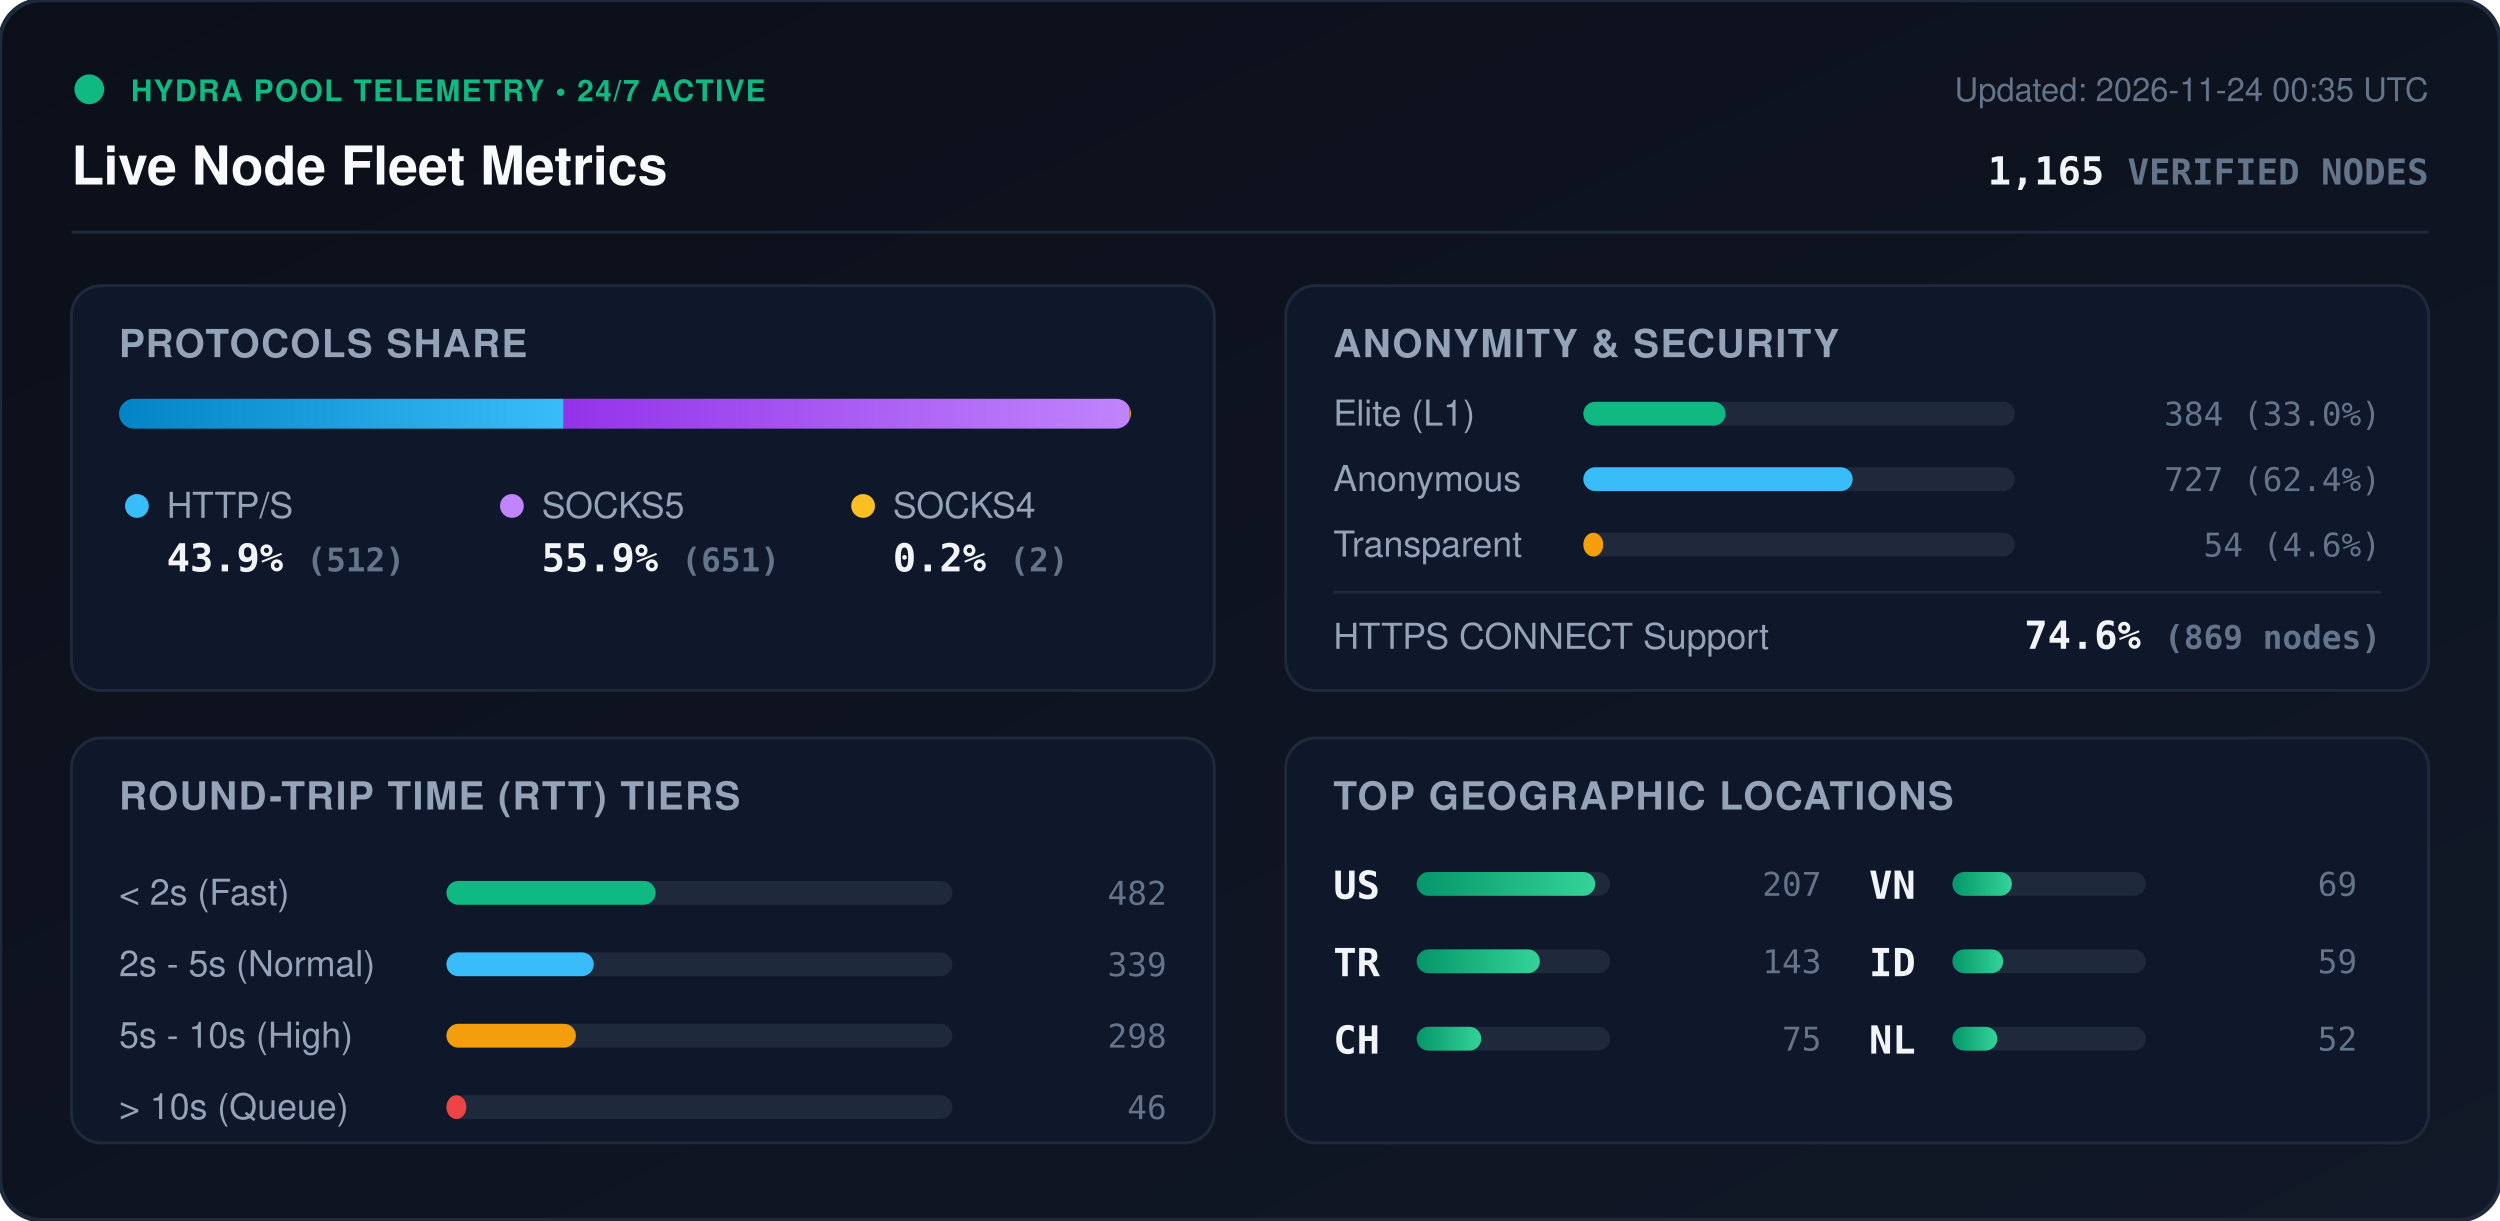
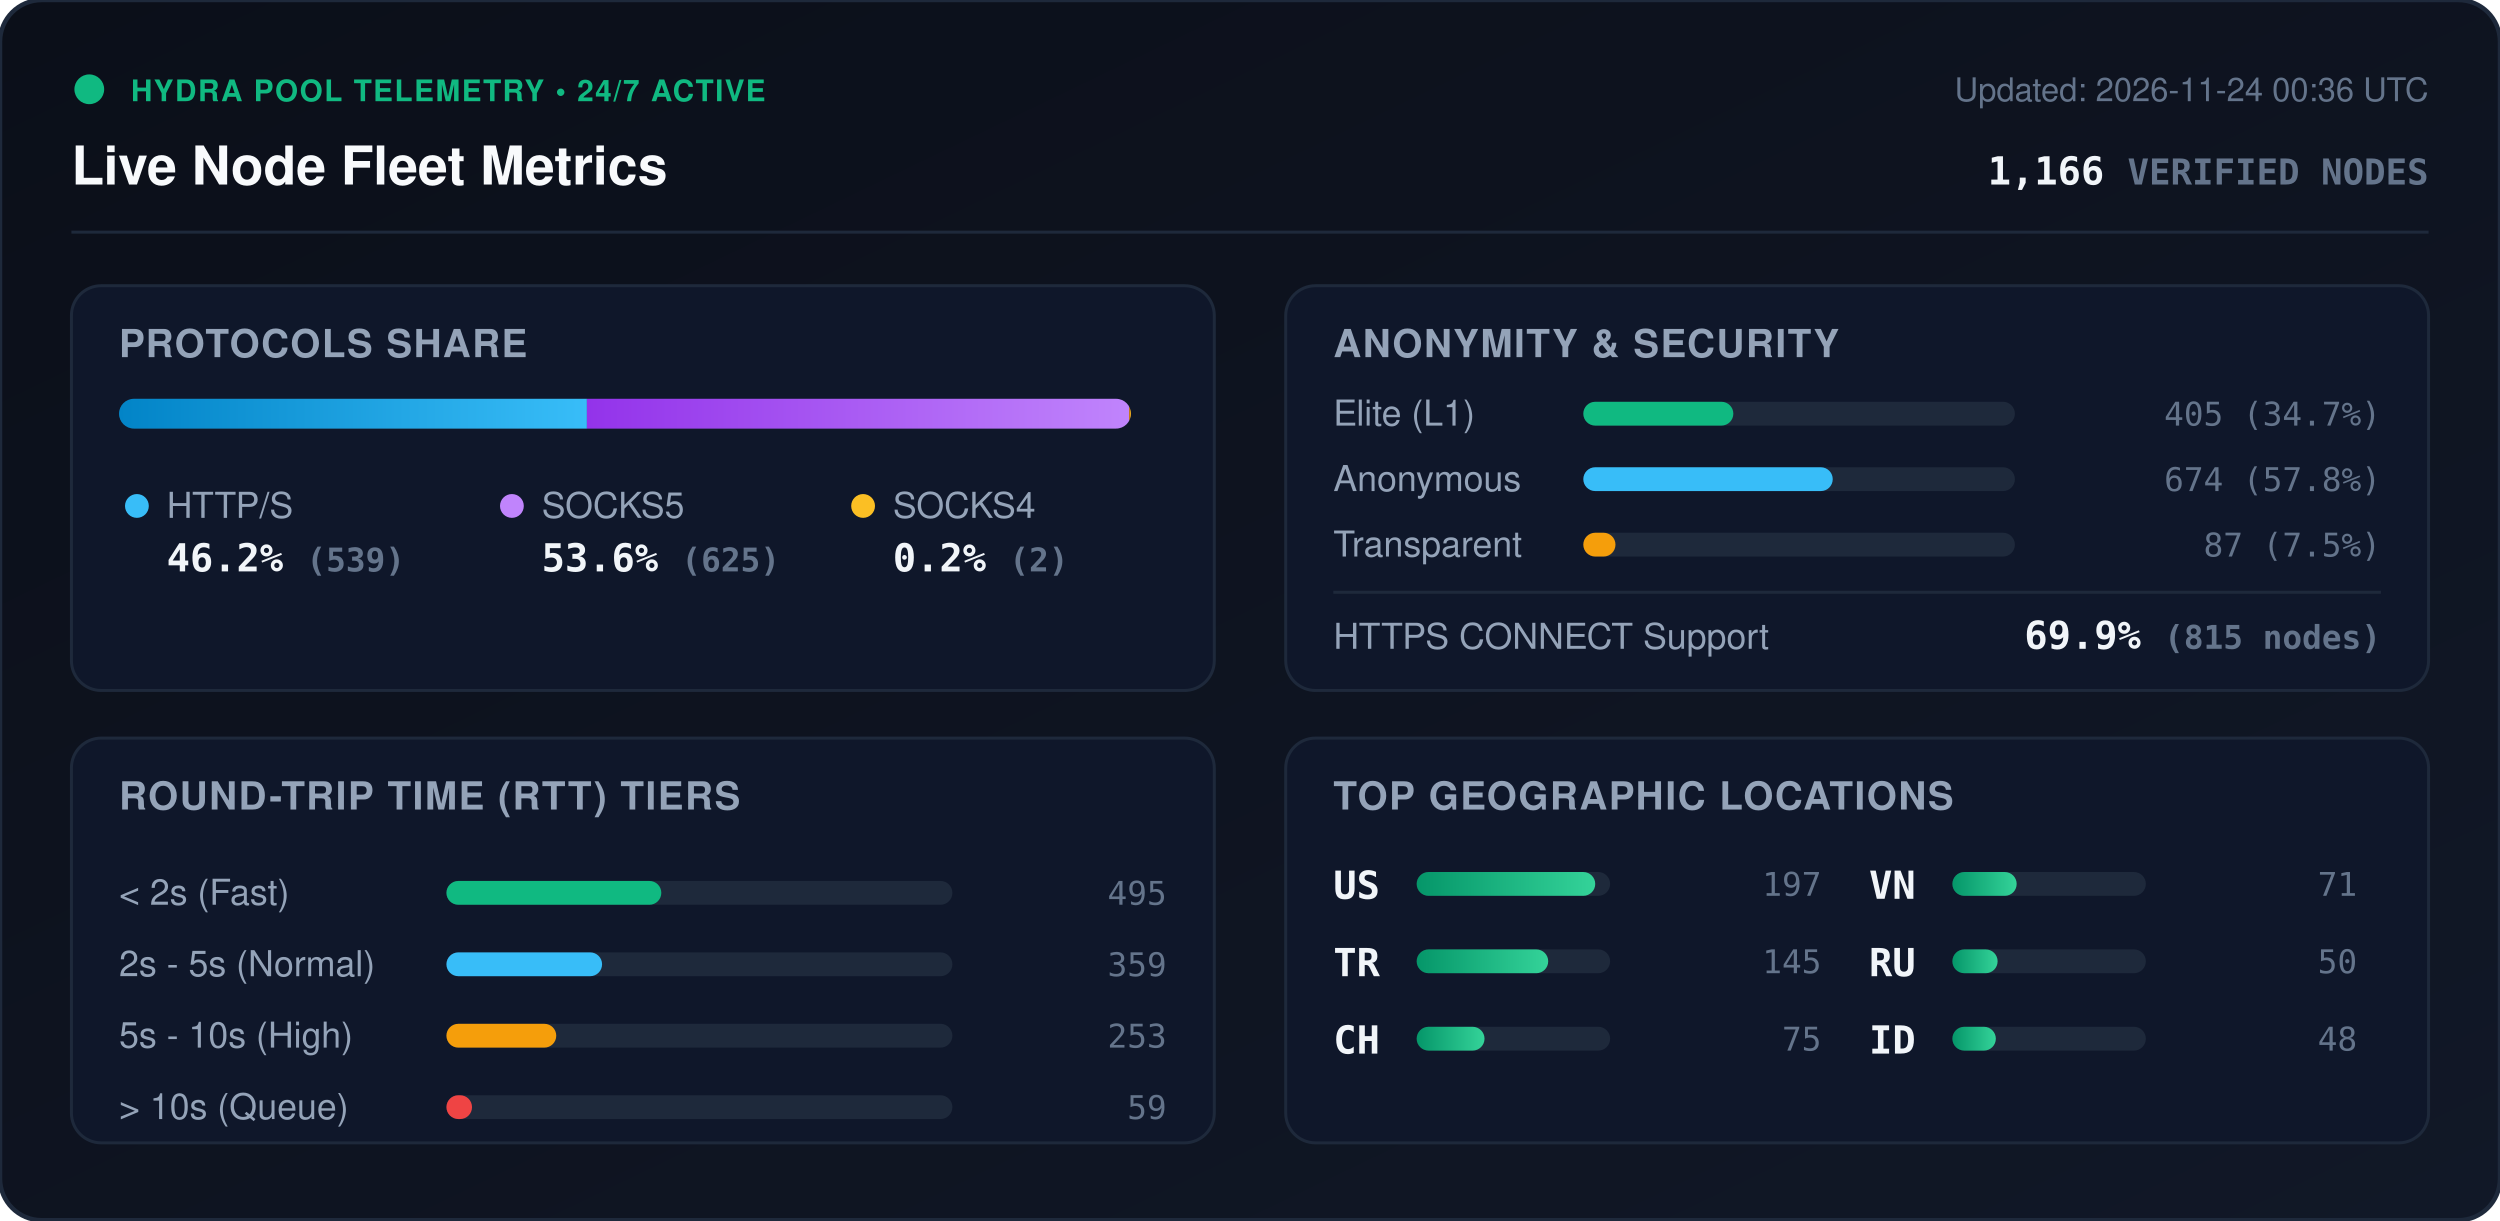
<svg xmlns="http://www.w3.org/2000/svg" viewBox="0 0 840 410" width="840" height="410" style="max-width: 100%; height: auto;">
  <defs>
    <linearGradient id="bg" x1="0%" y1="0%" x2="100%" y2="100%">
      <stop offset="0%" stop-color="#0b0f19" />
      <stop offset="100%" stop-color="#111827" />
    </linearGradient>
    <linearGradient id="bar-http" x1="0%" y1="0%" x2="100%" y2="0%">
      <stop offset="0%" stop-color="#0284c7" />
      <stop offset="100%" stop-color="#38bdf8" />
    </linearGradient>
    <linearGradient id="bar-socks5" x1="0%" y1="0%" x2="100%" y2="0%">
      <stop offset="0%" stop-color="#9333ea" />
      <stop offset="100%" stop-color="#c084fc" />
    </linearGradient>
    <linearGradient id="bar-socks4" x1="0%" y1="0%" x2="100%" y2="0%">
      <stop offset="0%" stop-color="#d97706" />
      <stop offset="100%" stop-color="#fbbf24" />
    </linearGradient>
    <linearGradient id="bar-green" x1="0%" y1="0%" x2="100%" y2="0%">
      <stop offset="0%" stop-color="#059669" />
      <stop offset="100%" stop-color="#34d399" />
    </linearGradient>
    <clipPath id="prog-track-clip">
      <rect width="340.0" height="10" rx="5" />
    </clipPath>
    <style>
      .title { font: 700 18px -apple-system, BlinkMacSystemFont, 'Segoe UI', Helvetica, Arial, sans-serif; fill: #f8fafc; }
      .sub { font: 500 11px -apple-system, BlinkMacSystemFont, 'Segoe UI', Helvetica, Arial, sans-serif; fill: #64748b; }
      .section-hdr { font: 600 13px -apple-system, BlinkMacSystemFont, 'Segoe UI', Helvetica, Arial, sans-serif; fill: #94a3b8; letter-spacing: 0.5px; }
      .metric-val { font: 700 13px -apple-system, BlinkMacSystemFont, 'Segoe UI', Helvetica, Arial, sans-serif; fill: #f1f5f9; }
      .metric-lbl { font: 500 12px -apple-system, BlinkMacSystemFont, 'Segoe UI', Helvetica, Arial, sans-serif; fill: #94a3b8; }
      .badge-txt { font: 700 10px -apple-system, BlinkMacSystemFont, 'Segoe UI', Helvetica, Arial, sans-serif; fill: #10b981; letter-spacing: 0.5px; }
      .mono { font-family: ui-monospace, SFMono-Regular, Menlo, Monaco, Consolas, monospace; }
      .pulse { animation: beacon 2s infinite ease-in-out; }
      @keyframes beacon { 0%, 100% { opacity: 1; } 50% { opacity: 0.35; } }
    </style>
  </defs>
  <rect width="840" height="410" rx="14" fill="url(#bg)" stroke="#1e293b" stroke-width="1.5" />
  <g transform="translate(24, 24)">
    <circle cx="6" cy="6" r="5" fill="#10b981" class="pulse" />
    <text x="20" y="10" class="badge-txt">HYDRA POOL TELEMETRY • 24/7 ACTIVE</text>
    <text x="0" y="38" class="title">Live Node Fleet Metrics</text>
-     <text x="792" y="10" text-anchor="end" class="sub">Updated: 2026-11-24 00:35 UTC</text>
-     <text x="792" y="38" text-anchor="end" class="metric-val mono" fill="#38bdf8">1,165 <tspan font-size="12" fill="#64748b">VERIFIED NODES</tspan>
+     <text x="792" y="10" text-anchor="end" class="sub">Updated: 2026-11-24 00:36 UTC</text>
+     <text x="792" y="38" text-anchor="end" class="metric-val mono" fill="#38bdf8">1,166 <tspan font-size="12" fill="#64748b">VERIFIED NODES</tspan>
    </text>
  </g>
  <line x1="24" y1="78" x2="816" y2="78" stroke="#1e293b" stroke-width="1" />
  <g transform="translate(24, 96)">
    <rect width="384" height="136" rx="10" fill="#0f172a" stroke="#1e293b" />
    <text x="16" y="24" class="section-hdr">PROTOCOLS SHARE</text>
    <g transform="translate(16, 38)">
      <rect width="340.0" height="10" rx="5" fill="#1e293b" />
      <g clip-path="url(#prog-track-clip)">
-         <rect x="0" width="149.4" height="10" fill="url(#bar-http)" />
-         <rect x="149.4" width="190.0" height="10" fill="url(#bar-socks5)" />
+         <rect x="0" width="157.2" height="10" fill="url(#bar-http)" />
+         <rect x="157.2" width="182.2" height="10" fill="url(#bar-socks5)" />
        <rect x="339.4" width="0.6" height="10" fill="url(#bar-socks4)" />
      </g>
    </g>
    <g transform="translate(16, 68)">
      <circle cx="6" cy="6" r="4" fill="#38bdf8" />
      <text x="16" y="10" class="metric-lbl">HTTP/S</text>
-       <text x="16" y="28" class="metric-val mono">43.9% <tspan font-size="11" fill="#64748b">(512)</tspan>
+       <text x="16" y="28" class="metric-val mono">46.2% <tspan font-size="11" fill="#64748b">(539)</tspan>
      </text>
      <circle cx="132" cy="6" r="4" fill="#c084fc" />
      <text x="142" y="10" class="metric-lbl">SOCKS5</text>
-       <text x="142" y="28" class="metric-val mono">55.9% <tspan font-size="11" fill="#64748b">(651)</tspan>
+       <text x="142" y="28" class="metric-val mono">53.6% <tspan font-size="11" fill="#64748b">(625)</tspan>
      </text>
      <circle cx="250" cy="6" r="4" fill="#fbbf24" />
      <text x="260" y="10" class="metric-lbl">SOCKS4</text>
      <text x="260" y="28" class="metric-val mono">0.2% <tspan font-size="11" fill="#64748b">(2)</tspan>
      </text>
    </g>
  </g>
  <g transform="translate(432, 96)">
    <rect width="384" height="136" rx="10" fill="#0f172a" stroke="#1e293b" />
    <text x="16" y="24" class="section-hdr">ANONYMITY &amp; SECURITY</text>
    <text x="16" y="47" class="metric-lbl">Elite (L1)</text>
    <rect x="100" y="39" width="145.0" height="8" rx="4" fill="#1e293b" />
-     <rect x="100" y="39" width="47.8" height="8" rx="4" fill="#10b981" />
-     <text x="368" y="47" text-anchor="end" class="mono sub" fill="#e2e8f0">384 (33.0%)</text>
+     <rect x="100" y="39" width="50.4" height="8" rx="4" fill="#10b981" />
+     <text x="368" y="47" text-anchor="end" class="mono sub" fill="#e2e8f0">405 (34.7%)</text>
    <text x="16" y="69" class="metric-lbl">Anonymous</text>
    <rect x="100" y="61" width="145.0" height="8" rx="4" fill="#1e293b" />
-     <rect x="100" y="61" width="90.5" height="8" rx="4" fill="#38bdf8" />
-     <text x="368" y="69" text-anchor="end" class="mono sub" fill="#e2e8f0">727 (62.4%)</text>
+     <rect x="100" y="61" width="83.8" height="8" rx="4" fill="#38bdf8" />
+     <text x="368" y="69" text-anchor="end" class="mono sub" fill="#e2e8f0">674 (57.8%)</text>
    <text x="16" y="91" class="metric-lbl">Transparent</text>
    <rect x="100" y="83" width="145.0" height="8" rx="4" fill="#1e293b" />
-     <rect x="100" y="83" width="6.7" height="8" rx="4" fill="#f59e0b" />
-     <text x="368" y="91" text-anchor="end" class="mono sub" fill="#e2e8f0">54 (4.6%)</text>
+     <rect x="100" y="83" width="10.8" height="8" rx="4" fill="#f59e0b" />
+     <text x="368" y="91" text-anchor="end" class="mono sub" fill="#e2e8f0">87 (7.5%)</text>
    <line x1="16" y1="103" x2="368" y2="103" stroke="#1e293b" stroke-width="1" />
    <text x="16" y="122" class="metric-lbl">HTTPS CONNECT Support</text>
-     <text x="368" y="122" text-anchor="end" class="metric-val mono" fill="#34d399">74.6% <tspan font-size="11" fill="#64748b">(869 nodes)</tspan>
+     <text x="368" y="122" text-anchor="end" class="metric-val mono" fill="#34d399">69.9% <tspan font-size="11" fill="#64748b">(815 nodes)</tspan>
    </text>
  </g>
  <g transform="translate(24, 248)">
    <rect width="384" height="136" rx="10" fill="#0f172a" stroke="#1e293b" />
    <text x="16" y="24" class="section-hdr">ROUND-TRIP TIME (RTT) TIERS</text>
    <g transform="translate(16, 42)">
      <text x="0" y="14" class="metric-lbl">&lt; 2s (Fast)</text>
      <rect x="110" y="6" width="170" height="8" rx="4" fill="#1e293b" />
-       <rect x="110" y="6" width="70.3" height="8" rx="4" fill="#10b981" />
-       <text x="352" y="14" text-anchor="end" class="mono sub">482</text>
+       <rect x="110" y="6" width="72.2" height="8" rx="4" fill="#10b981" />
+       <text x="352" y="14" text-anchor="end" class="mono sub">495</text>
      <text x="0" y="38" class="metric-lbl">2s - 5s (Normal)</text>
      <rect x="110" y="30" width="170" height="8" rx="4" fill="#1e293b" />
-       <rect x="110" y="30" width="49.5" height="8" rx="4" fill="#38bdf8" />
-       <text x="352" y="38" text-anchor="end" class="mono sub">339</text>
+       <rect x="110" y="30" width="52.3" height="8" rx="4" fill="#38bdf8" />
+       <text x="352" y="38" text-anchor="end" class="mono sub">359</text>
      <text x="0" y="62" class="metric-lbl">5s - 10s (High)</text>
      <rect x="110" y="54" width="170" height="8" rx="4" fill="#1e293b" />
-       <rect x="110" y="54" width="43.5" height="8" rx="4" fill="#f59e0b" />
-       <text x="352" y="62" text-anchor="end" class="mono sub">298</text>
+       <rect x="110" y="54" width="36.9" height="8" rx="4" fill="#f59e0b" />
+       <text x="352" y="62" text-anchor="end" class="mono sub">253</text>
      <text x="0" y="86" class="metric-lbl">&gt; 10s (Queue)</text>
      <rect x="110" y="78" width="170" height="8" rx="4" fill="#1e293b" />
-       <rect x="110" y="78" width="6.7" height="8" rx="4" fill="#ef4444" />
-       <text x="352" y="86" text-anchor="end" class="mono sub">46</text>
+       <rect x="110" y="78" width="8.6" height="8" rx="4" fill="#ef4444" />
+       <text x="352" y="86" text-anchor="end" class="mono sub">59</text>
    </g>
  </g>
  <g transform="translate(432, 248)">
    <rect width="384" height="136" rx="10" fill="#0f172a" stroke="#1e293b" />
    <text x="16" y="24" class="section-hdr">TOP GEOGRAPHIC LOCATIONS</text>
    <g transform="translate(16, 42)">
      <g transform="translate(0, 0)">
        <text x="0" y="12" class="mono metric-val" font-size="12">US</text>
        <rect x="28" y="3" width="65" height="8" rx="4" fill="#1e293b" />
        <rect x="28" y="3" width="60.0" height="8" rx="4" fill="url(#bar-green)" />
-         <text x="164" y="11" text-anchor="end" class="mono sub">207</text>
+         <text x="164" y="11" text-anchor="end" class="mono sub">197</text>
      </g>
      <g transform="translate(0, 26)">
        <text x="0" y="12" class="mono metric-val" font-size="12">TR</text>
        <rect x="28" y="3" width="65" height="8" rx="4" fill="#1e293b" />
-         <rect x="28" y="3" width="41.4" height="8" rx="4" fill="url(#bar-green)" />
-         <text x="164" y="11" text-anchor="end" class="mono sub">143</text>
+         <rect x="28" y="3" width="44.2" height="8" rx="4" fill="url(#bar-green)" />
+         <text x="164" y="11" text-anchor="end" class="mono sub">145</text>
      </g>
      <g transform="translate(0, 52)">
        <text x="0" y="12" class="mono metric-val" font-size="12">CH</text>
        <rect x="28" y="3" width="65" height="8" rx="4" fill="#1e293b" />
-         <rect x="28" y="3" width="21.7" height="8" rx="4" fill="url(#bar-green)" />
+         <rect x="28" y="3" width="22.8" height="8" rx="4" fill="url(#bar-green)" />
        <text x="164" y="11" text-anchor="end" class="mono sub">75</text>
      </g>
      <g transform="translate(180, 0)">
        <text x="0" y="12" class="mono metric-val" font-size="12">VN</text>
        <rect x="28" y="3" width="65" height="8" rx="4" fill="#1e293b" />
-         <rect x="28" y="3" width="20.0" height="8" rx="4" fill="url(#bar-green)" />
-         <text x="164" y="11" text-anchor="end" class="mono sub">69</text>
+         <rect x="28" y="3" width="21.6" height="8" rx="4" fill="url(#bar-green)" />
+         <text x="164" y="11" text-anchor="end" class="mono sub">71</text>
      </g>
      <g transform="translate(180, 26)">
+         <text x="0" y="12" class="mono metric-val" font-size="12">RU</text>
+         <rect x="28" y="3" width="65" height="8" rx="4" fill="#1e293b" />
+         <rect x="28" y="3" width="15.2" height="8" rx="4" fill="url(#bar-green)" />
+         <text x="164" y="11" text-anchor="end" class="mono sub">50</text>
+       </g>
+       <g transform="translate(180, 52)">
        <text x="0" y="12" class="mono metric-val" font-size="12">ID</text>
        <rect x="28" y="3" width="65" height="8" rx="4" fill="#1e293b" />
-         <rect x="28" y="3" width="17.1" height="8" rx="4" fill="url(#bar-green)" />
-         <text x="164" y="11" text-anchor="end" class="mono sub">59</text>
-       </g>
-       <g transform="translate(180, 52)">
-         <text x="0" y="12" class="mono metric-val" font-size="12">NL</text>
-         <rect x="28" y="3" width="65" height="8" rx="4" fill="#1e293b" />
-         <rect x="28" y="3" width="15.1" height="8" rx="4" fill="url(#bar-green)" />
-         <text x="164" y="11" text-anchor="end" class="mono sub">52</text>
+         <rect x="28" y="3" width="14.6" height="8" rx="4" fill="url(#bar-green)" />
+         <text x="164" y="11" text-anchor="end" class="mono sub">48</text>
      </g>
    </g>
  </g>
</svg>
